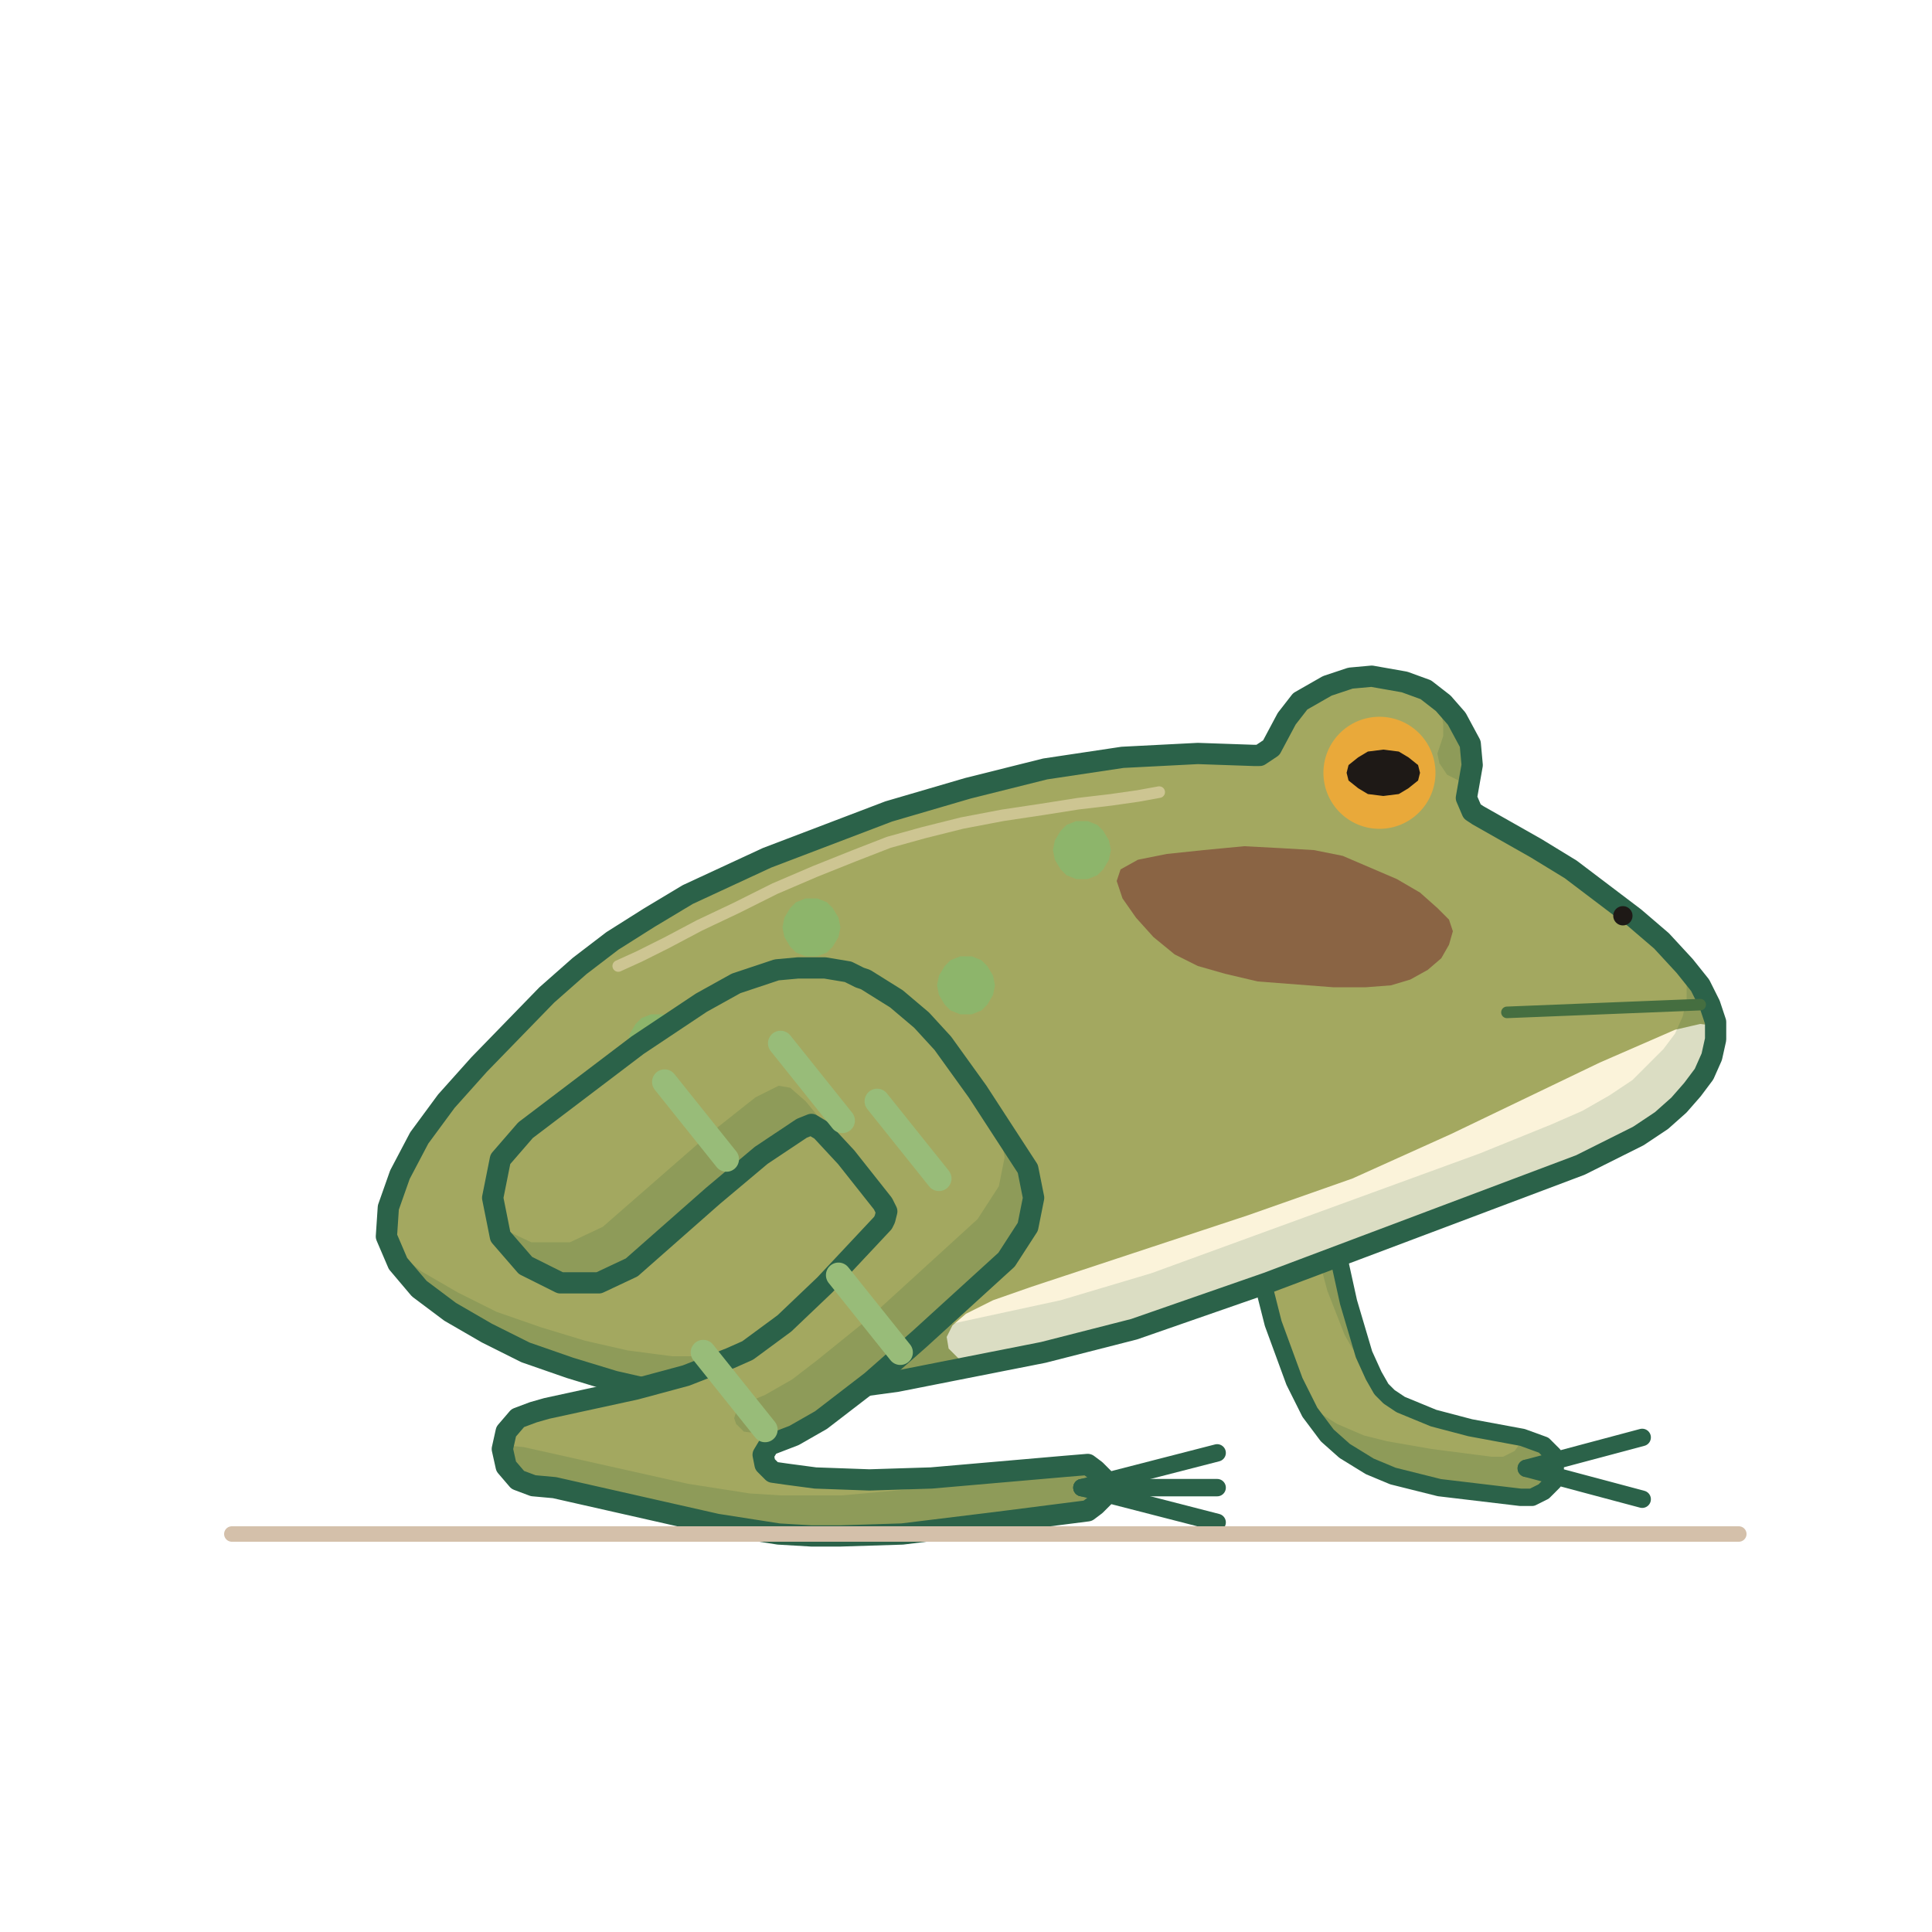
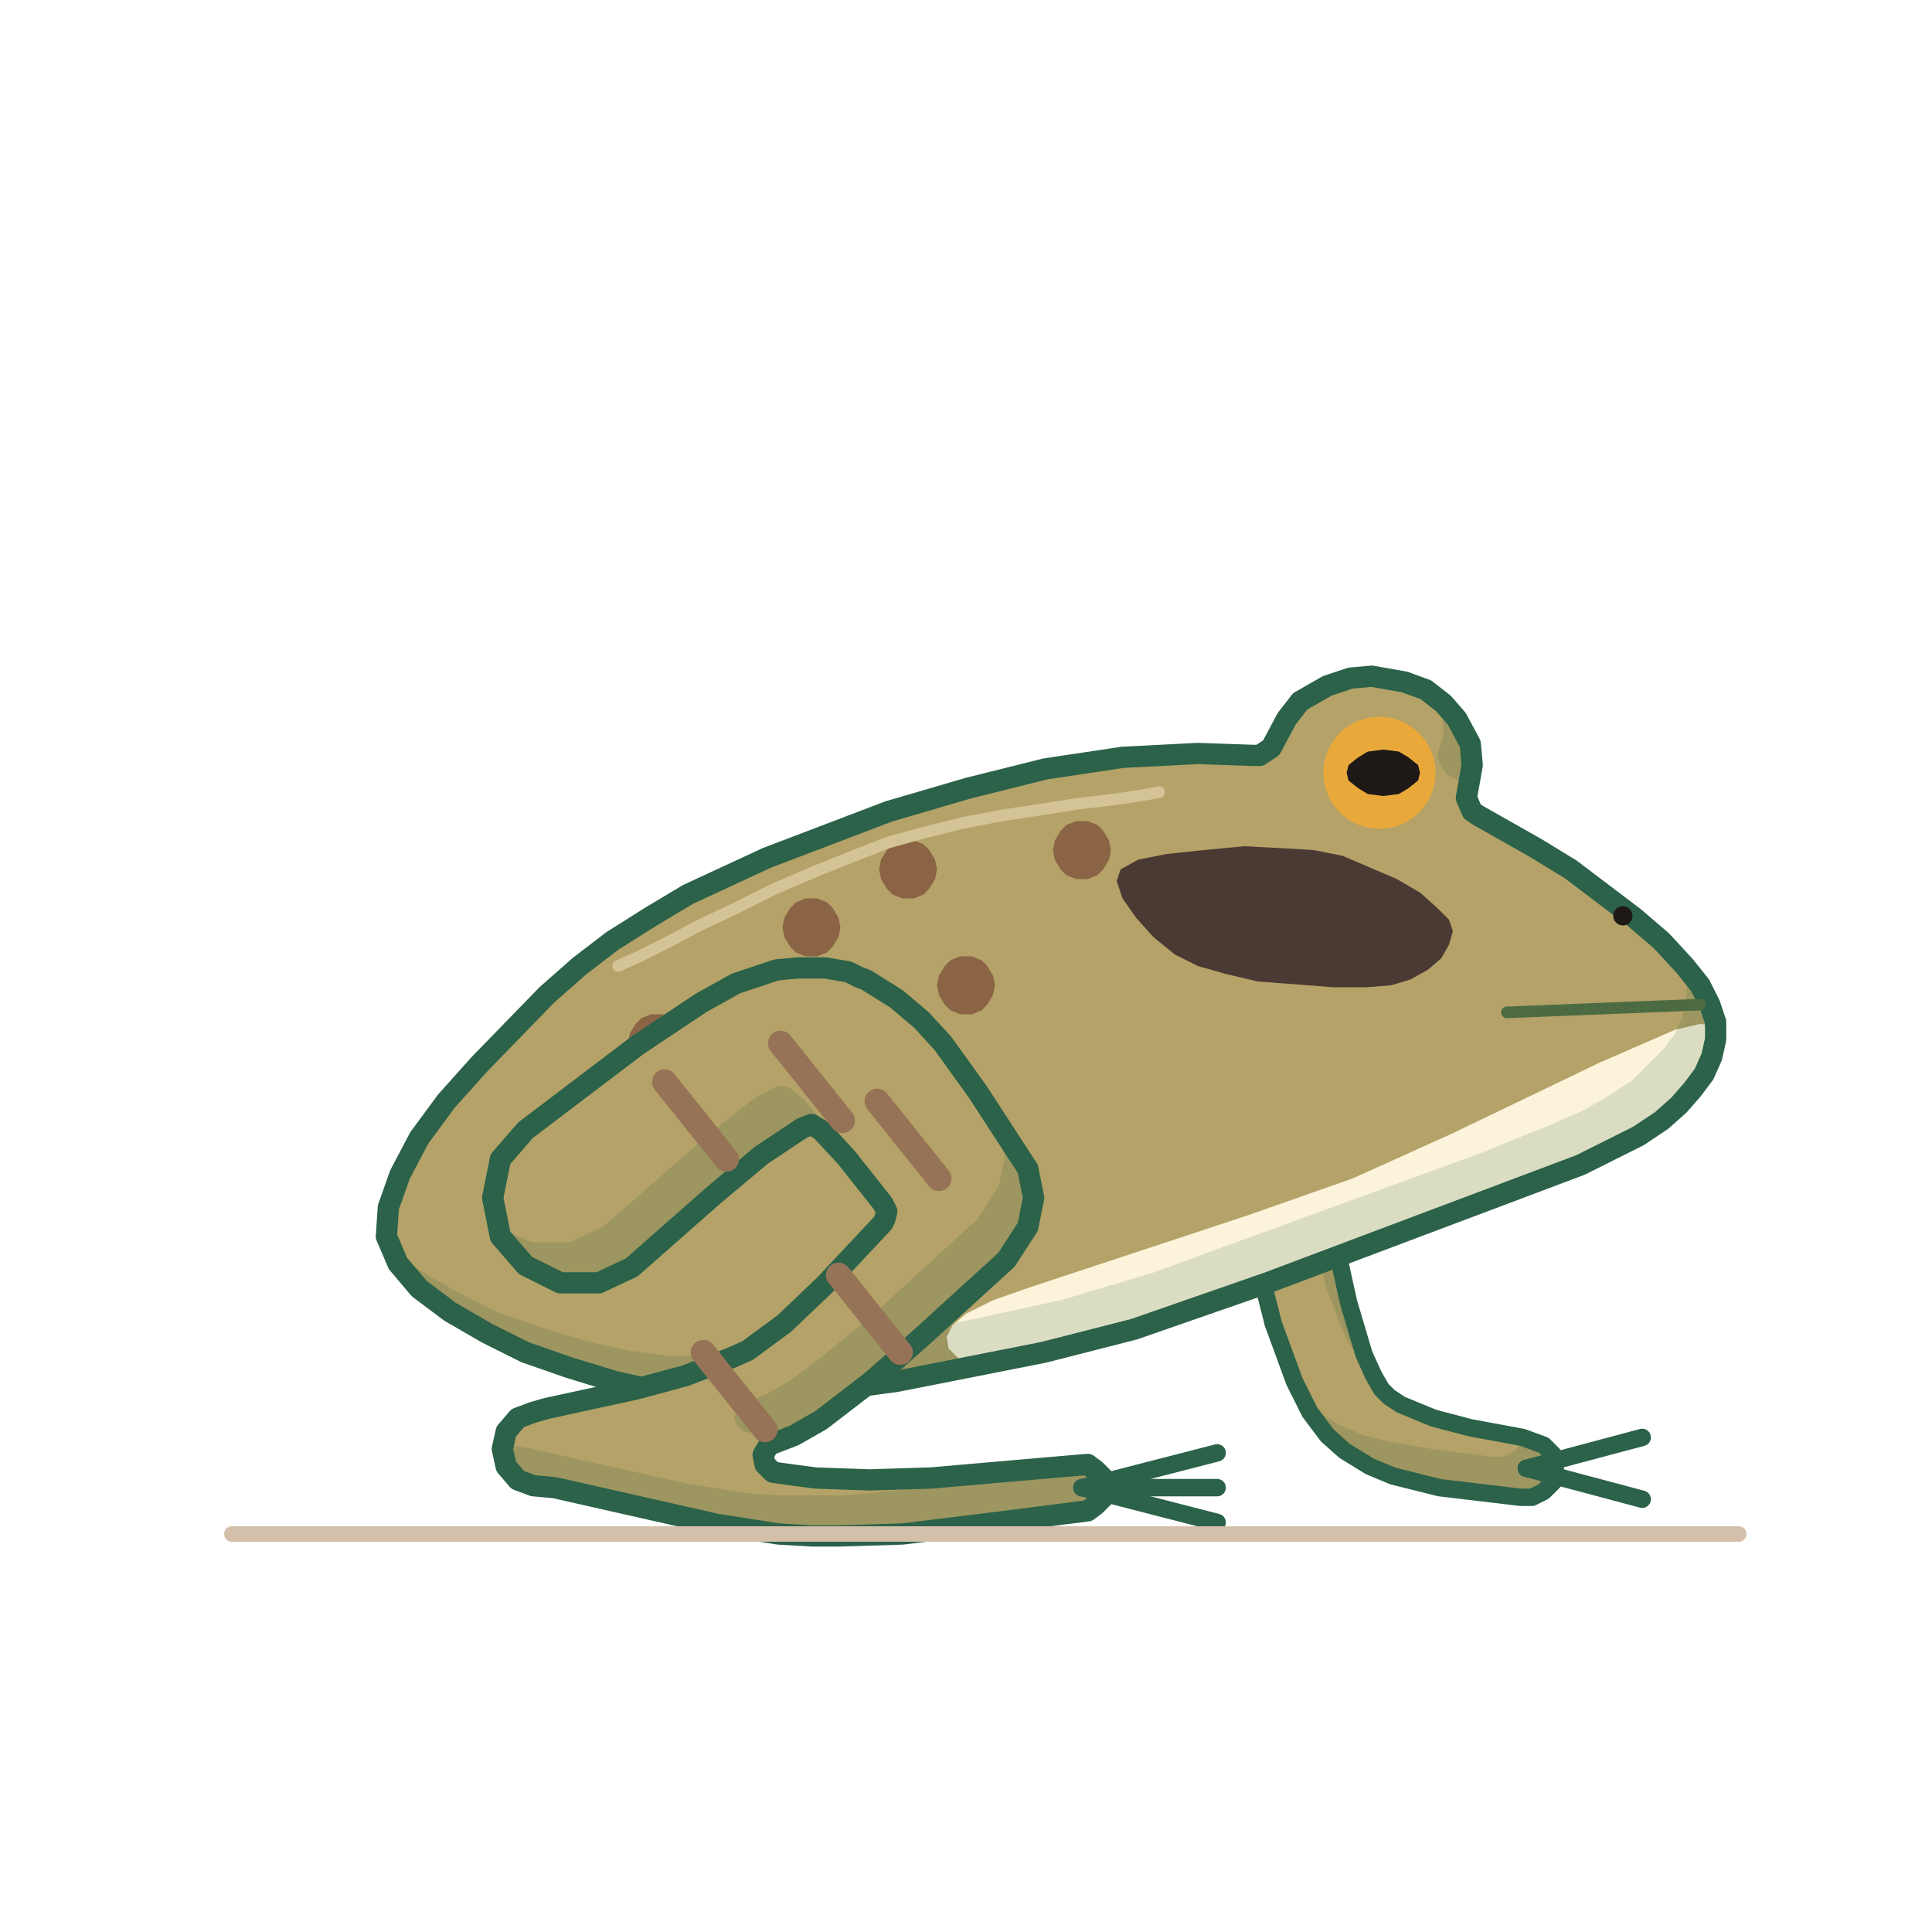
<svg xmlns="http://www.w3.org/2000/svg" width="100" height="100" viewBox="0 0 100 100">
  <g stroke-linecap="round" stroke-linejoin="round">
-     <path d="M68,59 L68.3,60.3 L68.5,61.5 L69.8,67.4 L70.6,70.1 L71.1,71.2 L71.5,71.9 L71.9,72.3 L72.5,72.7 L74.2,73.4 L76.1,73.9 L78.8,74.4 L79.9,74.8 L80.4,75.3 L80.5,76 L80.4,76.7 L79.9,77.2 L79.3,77.5 L78.7,77.5 L74.5,77 L72.1,76.4 L70.9,75.9 L69.6,75.1 L68.7,74.3 L67.8,73.1 L67,71.5 L65.9,68.5 L63.9,60.6 L63.8,60 L64,59 L64.6,58.3 L65.5,57.9 L66.5,57.9 L67.4,58.3 Z" fill="#A3A860" stroke="none" />
+     <path d="M68,59 L68.3,60.3 L68.5,61.5 L69.8,67.4 L70.6,70.1 L71.1,71.2 L71.5,71.9 L71.9,72.3 L72.5,72.7 L74.2,73.4 L76.1,73.9 L78.8,74.4 L79.9,74.8 L80.4,75.3 L80.5,76 L80.4,76.7 L79.9,77.2 L79.3,77.5 L78.7,77.5 L74.5,77 L72.1,76.4 L70.9,75.9 L69.6,75.1 L68.7,74.3 L67.8,73.1 L67,71.5 L65.9,68.5 L63.9,60.6 L63.8,60 L64,59 L64.6,58.3 L65.5,57.9 L66.5,57.9 L67.4,58.3 Z" fill="#B4A268" stroke="none" />
    <path d="M67.4,58.3 L68,59 L68.1,59.4 L69.8,67.4 L70.7,70.5 L70,69.8 L69.6,69.1 L68.7,66.8 L67.9,63.8 L66.8,58 Z" fill="#06472A" fill-opacity="0.13" stroke="none" />
    <path d="M67.5,72.5 L68.1,73 L69.2,73.7 L70.6,74.3 L71.8,74.6 L74.1,75 L77.2,75.4 L77.8,75.4 L78.4,75.1 L78.9,74.4 L79.9,74.8 L80.4,75.3 L80.5,76 L80.4,76.7 L79.9,77.2 L79.3,77.5 L78.7,77.5 L74.5,77 L72.1,76.4 L70.9,75.9 L69.6,75.1 L68.7,74.3 Z" fill="#06472A" fill-opacity="0.13" stroke="none" />
    <path d="M68,59 L68.3,60.3 L68.5,61.5 L69.8,67.4 L70.6,70.1 L71.1,71.2 L71.5,71.9 L71.9,72.3 L72.5,72.7 L74.2,73.4 L76.1,73.9 L78.8,74.4 L79.9,74.8 L80.4,75.3 L80.5,76 L80.4,76.7 L79.9,77.2 L79.3,77.5 L78.7,77.5 L74.5,77 L72.1,76.4 L70.9,75.9 L69.6,75.1 L68.7,74.3 L67.8,73.1 L67,71.5 L65.9,68.5 L63.9,60.6 L63.8,60 L64,59 L64.6,58.3 L65.5,57.9 L66.5,57.9 L67.4,58.3 Z" fill="none" stroke="#2B6249" stroke-width="0.9" />
    <path d="M79,76 L85,74.4" fill="none" stroke="#2B6249" stroke-width="0.9" />
    <path d="M79,76 L85,77.6" fill="none" stroke="#2B6249" stroke-width="0.9" />
-     <path d="M20,64 L20.1,62.5 L20.7,60.8 L21.7,58.9 L23.1,57 L24.8,55.1 L28.3,51.5 L30,50 L31.7,48.7 L33.6,47.5 L35.6,46.3 L39.7,44.4 L46,42 L50.1,40.8 L54.1,39.8 L58.1,39.2 L62,39 L64.9,39.1 L65.2,39.1 L65.8,38.7 L66.6,37.2 L67.3,36.3 L68.7,35.5 L69.9,35.1 L71,35 L72.7,35.3 L73.8,35.7 L74.7,36.4 L75.4,37.2 L76.1,38.5 L76.2,39.6 L75.9,41.3 L76.2,42 L76.5,42.2 L79.5,43.9 L81.3,45 L84.6,47.5 L86,48.7 L87.2,50 L88,51 L88.5,52 L88.8,52.9 L88.8,53.8 L88.6,54.7 L88.2,55.6 L87.6,56.4 L86.9,57.2 L86,58 L84.8,58.8 L81.8,60.3 L65.6,66.4 L58.7,68.8 L54,70 L46.4,71.5 L41.2,72.2 L38.6,72.3 L36.2,72.3 L34,72 L31.8,71.5 L29.5,70.8 L27.2,70 L25.2,69 L23.3,67.9 L21.7,66.7 L20.6,65.4 Z" fill="#A3A860" stroke="none" />
+     <path d="M20,64 L20.1,62.5 L20.7,60.8 L21.7,58.9 L23.1,57 L24.8,55.1 L28.3,51.5 L30,50 L31.7,48.7 L33.6,47.5 L35.6,46.3 L39.7,44.4 L46,42 L50.1,40.8 L54.1,39.8 L58.1,39.2 L62,39 L64.9,39.1 L65.2,39.1 L65.8,38.7 L66.6,37.2 L67.3,36.3 L68.7,35.5 L69.9,35.1 L71,35 L72.7,35.3 L73.8,35.7 L74.7,36.4 L75.4,37.2 L76.1,38.5 L76.2,39.6 L75.9,41.3 L76.2,42 L76.5,42.2 L79.5,43.9 L81.3,45 L84.6,47.5 L86,48.7 L87.2,50 L88,51 L88.5,52 L88.8,52.9 L88.8,53.8 L88.6,54.7 L88.2,55.6 L87.6,56.4 L86.9,57.2 L86,58 L84.8,58.8 L81.8,60.3 L65.6,66.4 L58.7,68.8 L54,70 L46.4,71.5 L41.2,72.2 L38.6,72.3 L36.2,72.3 L34,72 L31.8,71.5 L29.5,70.8 L27.2,70 L25.2,69 L23.3,67.9 L21.7,66.7 L20.6,65.4 Z" fill="#B4A268" stroke="none" />
    <path d="M49.3,68.6 L50,68 L51.4,67.3 L53.4,66.6 L64.6,62.9 L70,61 L75.1,58.7 L82.8,55 L86.7,53.3 L88,53 L88.8,53.1 L88.8,53.8 L88.6,54.7 L88.3,55.5 L87.6,56.4 L86.9,57.2 L86,58 L84.8,58.8 L83.4,59.6 L80,61.1 L63.4,67.3 L58.7,68.8 L56.4,69.4 L50.5,70.7 L49.6,70.3 L49.1,69.8 L49,69.2 Z" fill="#FBF3DA" stroke="none" />
    <path d="M20.5,65.3 L20.3,64.6 L21.8,65.8 L23.7,66.9 L25.7,67.9 L28,68.7 L30.3,69.4 L32.5,69.9 L34.8,70.2 L37.1,70.2 L39.6,70.1 L42.3,69.8 L47.5,68.9 L54.9,67.3 L59.6,65.9 L76.6,59.7 L80.3,58.2 L81.9,57.5 L83.3,56.7 L84.5,55.9 L86.1,54.3 L86.7,53.5 L87.1,52.6 L87.3,51.7 L87.3,50.8 L86.9,49.6 L88,51 L88.5,52 L88.8,52.9 L88.8,53.8 L88.6,54.7 L88.2,55.6 L87.6,56.4 L86.9,57.2 L86,58 L84.8,58.8 L81.8,60.3 L78.1,61.8 L61.1,68 L56.4,69.4 L49,71 L43.8,71.9 L41.1,72.2 L38.6,72.3 L36.3,72.3 L34,72 L31.8,71.5 L29.5,70.8 L27.3,70 L25.2,69 L23.3,67.9 L21.7,66.7 Z" fill="#06472A" fill-opacity="0.13" stroke="none" />
    <path d="M76.1,40.7 L74.9,40.1 L74.5,39.5 L74.4,39 L74.7,38.1 L74.7,37.5 L74.5,36.2 L75.4,37.1 L75.9,38.1 L76.1,38.6 L76.2,39.6 Z" fill="#06472A" fill-opacity="0.13" stroke="none" />
    <path d="M20,64 L20.1,62.5 L20.7,60.8 L21.7,58.9 L23.1,57 L24.8,55.1 L28.3,51.5 L30,50 L31.7,48.7 L33.6,47.5 L35.6,46.3 L39.7,44.4 L46,42 L50.1,40.8 L54.1,39.8 L58.1,39.2 L62,39 L64.9,39.1 L65.2,39.1 L65.8,38.7 L66.6,37.2 L67.3,36.3 L68.7,35.5 L69.9,35.1 L71,35 L72.7,35.3 L73.8,35.7 L74.7,36.4 L75.4,37.2 L76.1,38.5 L76.2,39.6 L75.9,41.3 L76.2,42 L76.5,42.2 L79.5,43.9 L81.3,45 L84.6,47.5 L86,48.7 L87.2,50 L88,51 L88.5,52 L88.8,52.9 L88.8,53.8 L88.6,54.7 L88.2,55.6 L87.6,56.4 L86.9,57.2 L86,58 L84.8,58.8 L81.8,60.3 L65.6,66.4 L58.7,68.8 L54,70 L46.4,71.5 L41.2,72.2 L38.6,72.3 L36.2,72.3 L34,72 L31.8,71.5 L29.5,70.8 L27.2,70 L25.2,69 L23.3,67.9 L21.7,66.7 L20.6,65.4 Z" fill="none" stroke="#2B6249" stroke-width="1.1" />
-     <path d="M57.8,45.6 L58,45 L58.9,44.5 L60.4,44.2 L62.3,44 L64.4,43.8 L66.3,43.9 L68,44 L69.5,44.3 L70.9,44.9 L72.3,45.5 L73.5,46.2 L74.4,47 L75,47.6 L75.2,48.2 L75,48.9 L74.6,49.6 L73.9,50.2 L73,50.7 L72,51 L70.7,51.1 L69,51.1 L65.1,50.8 L63.4,50.4 L62,50 L60.8,49.4 L59.7,48.5 L58.8,47.5 L58.1,46.5 Z" fill="#8A6444" stroke="none" />
-     <path d="M35.4,53.5 L35.5,54 L35.4,54.5 L35.1,55 L34.8,55.3 L34.3,55.5 L33.7,55.5 L33.2,55.3 L32.9,55 L32.6,54.5 L32.5,54 L32.6,53.5 L32.9,53 L33.2,52.7 L33.7,52.5 L34.3,52.5 L34.8,52.7 L35.1,53 Z" fill="#8DB56B" stroke="none" />
-     <path d="M43.4,47.5 L43.5,48 L43.4,48.5 L43.1,49 L42.8,49.3 L42.3,49.5 L41.7,49.5 L41.2,49.3 L40.9,49 L40.6,48.5 L40.5,48 L40.6,47.5 L40.9,47 L41.2,46.7 L41.7,46.5 L42.3,46.5 L42.8,46.7 L43.1,47 Z" fill="#8DB56B" stroke="none" />
-     <path d="M51.4,50.5 L51.5,51 L51.4,51.5 L51.1,52 L50.8,52.3 L50.3,52.5 L49.7,52.5 L49.2,52.3 L48.9,52 L48.6,51.5 L48.5,51 L48.6,50.5 L48.9,50 L49.2,49.7 L49.7,49.5 L50.3,49.5 L50.8,49.7 L51.1,50 Z" fill="#8DB56B" stroke="none" />
-     <path d="M41.4,57.5 L41.5,58 L41.4,58.5 L41.1,59 L40.8,59.3 L40.3,59.5 L39.7,59.5 L39.2,59.3 L38.9,59 L38.6,58.5 L38.5,58 L38.6,57.5 L38.9,57 L39.2,56.7 L39.7,56.5 L40.3,56.5 L40.8,56.7 L41.1,57 Z" fill="#8DB56B" stroke="none" />
-     <path d="M57.4,43.5 L57.5,44 L57.4,44.5 L57.1,45 L56.8,45.3 L56.3,45.5 L55.7,45.5 L55.2,45.3 L54.9,45 L54.6,44.5 L54.5,44 L54.6,43.5 L54.9,43 L55.2,42.7 L55.7,42.5 L56.3,42.5 L56.8,42.7 L57.1,43 Z" fill="#8DB56B" stroke="none" />
-     <path d="M32,50 L33.1,49.5 L34.5,48.8 L36.2,47.9 L38.1,47 L40.1,46 L42.2,45.1 L44.2,44.3 L46,43.6 L47.8,43.1 L49.8,42.6 L51.9,42.2 L53.9,41.9 L55.8,41.6 L57.5,41.4 L58.9,41.2 L60,41" fill="none" stroke="#CDC592" stroke-width="0.6" />
-     <path d="M25.5,62 L25.9,60 L27.2,58.5 L33,54.1 L36.3,51.9 L38.1,50.9 L40.2,50.2 L41.3,50.1 L42.7,50.1 L43.9,50.3 L44.5,50.6 L44.8,50.7 L46.4,51.7 L47.7,52.8 L48.8,54 L50.6,56.5 L53.2,60.5 L53.5,62 L53.2,63.5 L52.1,65.2 L47.6,69.3 L45.1,71.5 L42.5,73.5 L41.1,74.3 L39.8,74.8 L39.5,75.3 L39.6,75.8 L40,76.2 L40.7,76.3 L42.2,76.5 L45,76.6 L48.2,76.5 L55.1,75.9 L56.3,75.8 L56.7,76.1 L57.1,76.5 L57.2,77 L57.1,77.5 L56.7,77.9 L56.3,78.2 L51.6,78.8 L46.7,79.4 L43.5,79.5 L42,79.5 L40.3,79.4 L37.1,78.9 L28.7,77 L27.6,76.9 L26.8,76.6 L26.2,75.9 L26,75 L26.2,74.1 L26.8,73.4 L27.6,73.1 L28.3,72.9 L32.9,71.9 L35.5,71.2 L37.8,70.3 L38.7,69.9 L40.6,68.5 L42.7,66.5 L45.7,63.3 L45.8,63.1 L45.9,62.7 L45.7,62.3 L43.8,59.9 L42.5,58.5 L42,58.2 L41.5,58.4 L39.4,59.8 L36.9,61.9 L32.7,65.6 L31,66.4 L29,66.4 L27.2,65.5 L25.9,64 Z" fill="#A3A860" stroke="none" />
+     <path d="M57.8,45.6 L58,45 L58.9,44.5 L60.4,44.2 L62.3,44 L64.4,43.8 L66.3,43.9 L68,44 L69.5,44.3 L70.9,44.9 L72.3,45.5 L73.5,46.2 L74.4,47 L75,47.6 L75.2,48.2 L75,48.9 L74.6,49.6 L73.9,50.2 L73,50.7 L72,51 L70.7,51.1 L69,51.1 L65.1,50.8 L63.4,50.4 L62,50 L60.8,49.4 L59.7,48.5 L58.8,47.5 L58.1,46.5 Z" fill="#4B3A33" stroke="none" />
+     <path d="M35.4,53.5 L35.5,54 L35.4,54.5 L35.1,55 L34.8,55.3 L34.3,55.5 L33.7,55.5 L33.2,55.3 L32.9,55 L32.6,54.5 L32.5,54 L32.6,53.5 L32.9,53 L33.2,52.7 L33.7,52.5 L34.3,52.5 L34.8,52.7 L35.1,53 Z" fill="#8A6444" stroke="none" />
+     <path d="M43.4,47.5 L43.5,48 L43.4,48.5 L43.1,49 L42.8,49.3 L42.3,49.5 L41.7,49.5 L41.2,49.3 L40.9,49 L40.6,48.5 L40.5,48 L40.6,47.5 L40.9,47 L41.2,46.7 L41.7,46.5 L42.3,46.5 L42.8,46.7 L43.1,47 Z" fill="#8A6444" stroke="none" />
+     <path d="M51.4,50.5 L51.5,51 L51.4,51.5 L51.1,52 L50.8,52.3 L50.3,52.5 L49.7,52.5 L49.2,52.3 L48.9,52 L48.6,51.5 L48.5,51 L48.6,50.5 L48.9,50 L49.2,49.7 L49.7,49.5 L50.3,49.5 L50.8,49.7 L51.1,50 Z" fill="#8A6444" stroke="none" />
+     <path d="M41.4,57.5 L41.5,58 L41.4,58.5 L41.1,59 L40.8,59.3 L40.3,59.5 L39.7,59.5 L39.2,59.3 L38.9,59 L38.6,58.5 L38.5,58 L38.6,57.5 L38.9,57 L39.2,56.7 L39.7,56.5 L40.3,56.5 L40.8,56.7 L41.1,57 Z" fill="#8A6444" stroke="none" />
+     <path d="M57.4,43.5 L57.5,44 L57.4,44.5 L57.1,45 L56.8,45.3 L56.3,45.5 L55.7,45.5 L55.2,45.3 L54.9,45 L54.6,44.5 L54.5,44 L54.6,43.5 L54.9,43 L55.2,42.7 L55.7,42.5 L56.3,42.5 L56.8,42.7 L57.1,43 Z" fill="#8A6444" stroke="none" />
+     <path d="M29.4,59.5 L29.5,60 L29.4,60.5 L29.1,61 L28.8,61.3 L28.3,61.5 L27.7,61.5 L27.2,61.3 L26.9,61 L26.6,60.5 L26.5,60 L26.6,59.5 L26.9,59 L27.2,58.7 L27.7,58.5 L28.3,58.5 L28.8,58.7 L29.1,59 Z" fill="#8A6444" stroke="none" />
+     <path d="M48.4,44.5 L48.5,45 L48.4,45.5 L48.1,46 L47.8,46.3 L47.3,46.5 L46.7,46.5 L46.2,46.3 L45.9,46 L45.6,45.5 L45.5,45 L45.6,44.5 L45.9,44 L46.2,43.7 L46.7,43.5 L47.3,43.5 L47.8,43.7 L48.1,44 Z" fill="#8A6444" stroke="none" />
+     <path d="M32,50 L33.1,49.5 L34.5,48.8 L36.2,47.9 L38.1,47 L40.1,46 L42.2,45.1 L44.2,44.3 L46,43.6 L47.8,43.1 L49.8,42.6 L51.9,42.2 L53.9,41.9 L55.8,41.6 L57.5,41.4 L58.9,41.2 L60,41" fill="none" stroke="#D4C396" stroke-width="0.6" />
+     <path d="M25.5,62 L25.9,60 L27.2,58.5 L33,54.1 L36.3,51.9 L38.1,50.9 L40.2,50.2 L41.3,50.1 L42.7,50.1 L43.9,50.3 L44.5,50.6 L44.8,50.7 L46.4,51.7 L47.7,52.8 L48.8,54 L50.6,56.5 L53.2,60.5 L53.5,62 L53.2,63.5 L52.1,65.2 L47.6,69.3 L45.1,71.5 L42.5,73.5 L41.1,74.3 L39.8,74.8 L39.5,75.3 L39.6,75.8 L40,76.2 L40.7,76.3 L42.2,76.5 L45,76.6 L48.2,76.5 L55.1,75.9 L56.3,75.8 L56.7,76.1 L57.1,76.5 L57.2,77 L57.1,77.5 L56.7,77.9 L56.3,78.2 L51.6,78.8 L46.7,79.4 L43.5,79.5 L42,79.5 L40.3,79.4 L37.1,78.9 L28.7,77 L27.6,76.9 L26.8,76.6 L26.2,75.9 L26,75 L26.2,74.1 L26.8,73.4 L27.6,73.1 L28.3,72.9 L32.9,71.9 L35.5,71.2 L37.8,70.3 L38.7,69.9 L40.6,68.5 L42.7,66.5 L45.7,63.3 L45.8,63.1 L45.9,62.7 L45.7,62.3 L43.8,59.9 L42.5,58.5 L42,58.2 L41.5,58.4 L39.4,59.8 L36.9,61.9 L32.7,65.6 L31,66.4 L29,66.4 L27.2,65.5 L25.9,64 Z" fill="#B4A268" stroke="none" />
    <path d="M25.9,63.9 L25.8,63.5 L27.5,64.3 L29.5,64.3 L31.2,63.5 L36.7,58.7 L39.1,56.8 L40.3,56.2 L40.9,56.3 L41.7,57 L43.1,58.7 L44.2,60.2 L44.4,60.5 L43.2,59.1 L42.4,58.4 L42.1,58.3 L41.6,58.3 L40.6,58.9 L38.2,60.8 L32.7,65.6 L31,66.4 L29,66.4 L27.2,65.5 Z" fill="#06472A" fill-opacity="0.13" stroke="none" />
    <path d="M26,74.8 L27.1,74.9 L35.6,76.8 L38.8,77.3 L40.4,77.4 L43.6,77.4 L46.9,77.1 L54.6,76.1 L55.2,75.8 L55.9,75.8 L56.3,75.8 L56.7,76.1 L57.1,76.5 L57.2,77 L57.1,77.5 L56.8,77.9 L56.3,78.2 L50,79 L46.8,79.4 L43.5,79.5 L41.9,79.5 L40.3,79.4 L37.1,78.9 L28.7,77 L27.6,76.9 L26.8,76.6 L26.2,75.9 Z" fill="#06472A" fill-opacity="0.13" stroke="none" />
    <path d="M40.7,74.4 L38.5,74.1 L38.3,73.9 L38.1,73.7 L38,73.4 L38.1,73.1 L38.4,72.7 L39.6,72.2 L41,71.4 L42.3,70.4 L44.9,68.3 L50.6,63.1 L51.7,61.4 L52,59.9 L51.7,58.4 L49.2,54.5 L50.6,56.5 L53.2,60.5 L53.5,62 L53.2,63.5 L52.1,65.2 L46.4,70.4 L43.8,72.5 L42.5,73.5 Z" fill="#06472A" fill-opacity="0.13" stroke="none" />
    <path d="M25.5,62 L25.9,60 L27.2,58.5 L33,54.1 L36.3,51.9 L38.1,50.9 L40.2,50.2 L41.3,50.1 L42.7,50.1 L43.9,50.3 L44.5,50.6 L44.8,50.7 L46.4,51.7 L47.7,52.8 L48.8,54 L50.6,56.5 L53.2,60.5 L53.5,62 L53.2,63.5 L52.1,65.2 L47.6,69.3 L45.1,71.5 L42.5,73.5 L41.1,74.3 L39.8,74.8 L39.5,75.3 L39.6,75.8 L40,76.2 L40.7,76.3 L42.2,76.5 L45,76.6 L48.2,76.5 L55.1,75.9 L56.3,75.8 L56.7,76.1 L57.1,76.5 L57.2,77 L57.1,77.5 L56.7,77.9 L56.3,78.2 L51.6,78.8 L46.7,79.4 L43.5,79.5 L42,79.5 L40.3,79.4 L37.1,78.9 L28.7,77 L27.6,76.9 L26.8,76.6 L26.2,75.9 L26,75 L26.2,74.1 L26.8,73.4 L27.6,73.1 L28.3,72.9 L32.9,71.9 L35.5,71.2 L37.8,70.3 L38.7,69.9 L40.6,68.5 L42.7,66.5 L45.7,63.3 L45.8,63.1 L45.9,62.7 L45.7,62.3 L43.8,59.9 L42.5,58.5 L42,58.2 L41.5,58.4 L39.4,59.8 L36.9,61.9 L32.7,65.6 L31,66.4 L29,66.4 L27.2,65.5 L25.9,64 Z" fill="none" stroke="#2B6249" stroke-width="1.1" />
-     <path d="M34.4,56 L37.6,60" fill="none" stroke="#98BC79" stroke-width="1.3" />
-     <path d="M40.4,54 L43.6,58" fill="none" stroke="#98BC79" stroke-width="1.3" />
-     <path d="M45.4,57 L48.6,61" fill="none" stroke="#98BC79" stroke-width="1.3" />
-     <path d="M43.4,66 L46.6,70" fill="none" stroke="#98BC79" stroke-width="1.3" />
-     <path d="M36.4,70 L39.6,74" fill="none" stroke="#98BC79" stroke-width="1.3" />
+     <path d="M34.4,56 L37.6,60" fill="none" stroke="#967356" stroke-width="1.3" />
+     <path d="M40.4,54 L43.6,58" fill="none" stroke="#967356" stroke-width="1.3" />
+     <path d="M45.4,57 L48.6,61" fill="none" stroke="#967356" stroke-width="1.3" />
+     <path d="M43.4,66 L46.6,70" fill="none" stroke="#967356" stroke-width="1.3" />
+     <path d="M36.4,70 L39.6,74" fill="none" stroke="#967356" stroke-width="1.3" />
    <path d="M56,77 L63,75.2" fill="none" stroke="#2B6249" stroke-width="0.9" />
    <path d="M56,77 L63,77" fill="none" stroke="#2B6249" stroke-width="0.9" />
    <path d="M56,77 L63,78.8" fill="none" stroke="#2B6249" stroke-width="0.9" />
    <circle cx="71.4" cy="40" r="2.9" fill="#E9A93A" />
    <path d="M73.5,40 L73.4,40.4 L72.9,40.8 L72.4,41.1 L71.6,41.2 L70.8,41.1 L70.3,40.8 L69.8,40.4 L69.7,40 L69.8,39.6 L70.3,39.2 L70.8,38.9 L71.6,38.8 L72.4,38.9 L72.9,39.2 L73.4,39.6 Z" fill="#1E1916" stroke="none" />
-     <path d="M78,52.4 L88,52" fill="none" stroke="#456E40" stroke-width="0.6" />
+     <path d="M78,52.4 L88,52" fill="none" stroke="#4C6B43" stroke-width="0.6" />
    <circle cx="84" cy="47.4" r="0.5" fill="#1E1916" />
    <path d="M12,79.4 L90,79.4" fill="none" stroke="#D4C0AA" stroke-width="0.8" />
  </g>
</svg>
